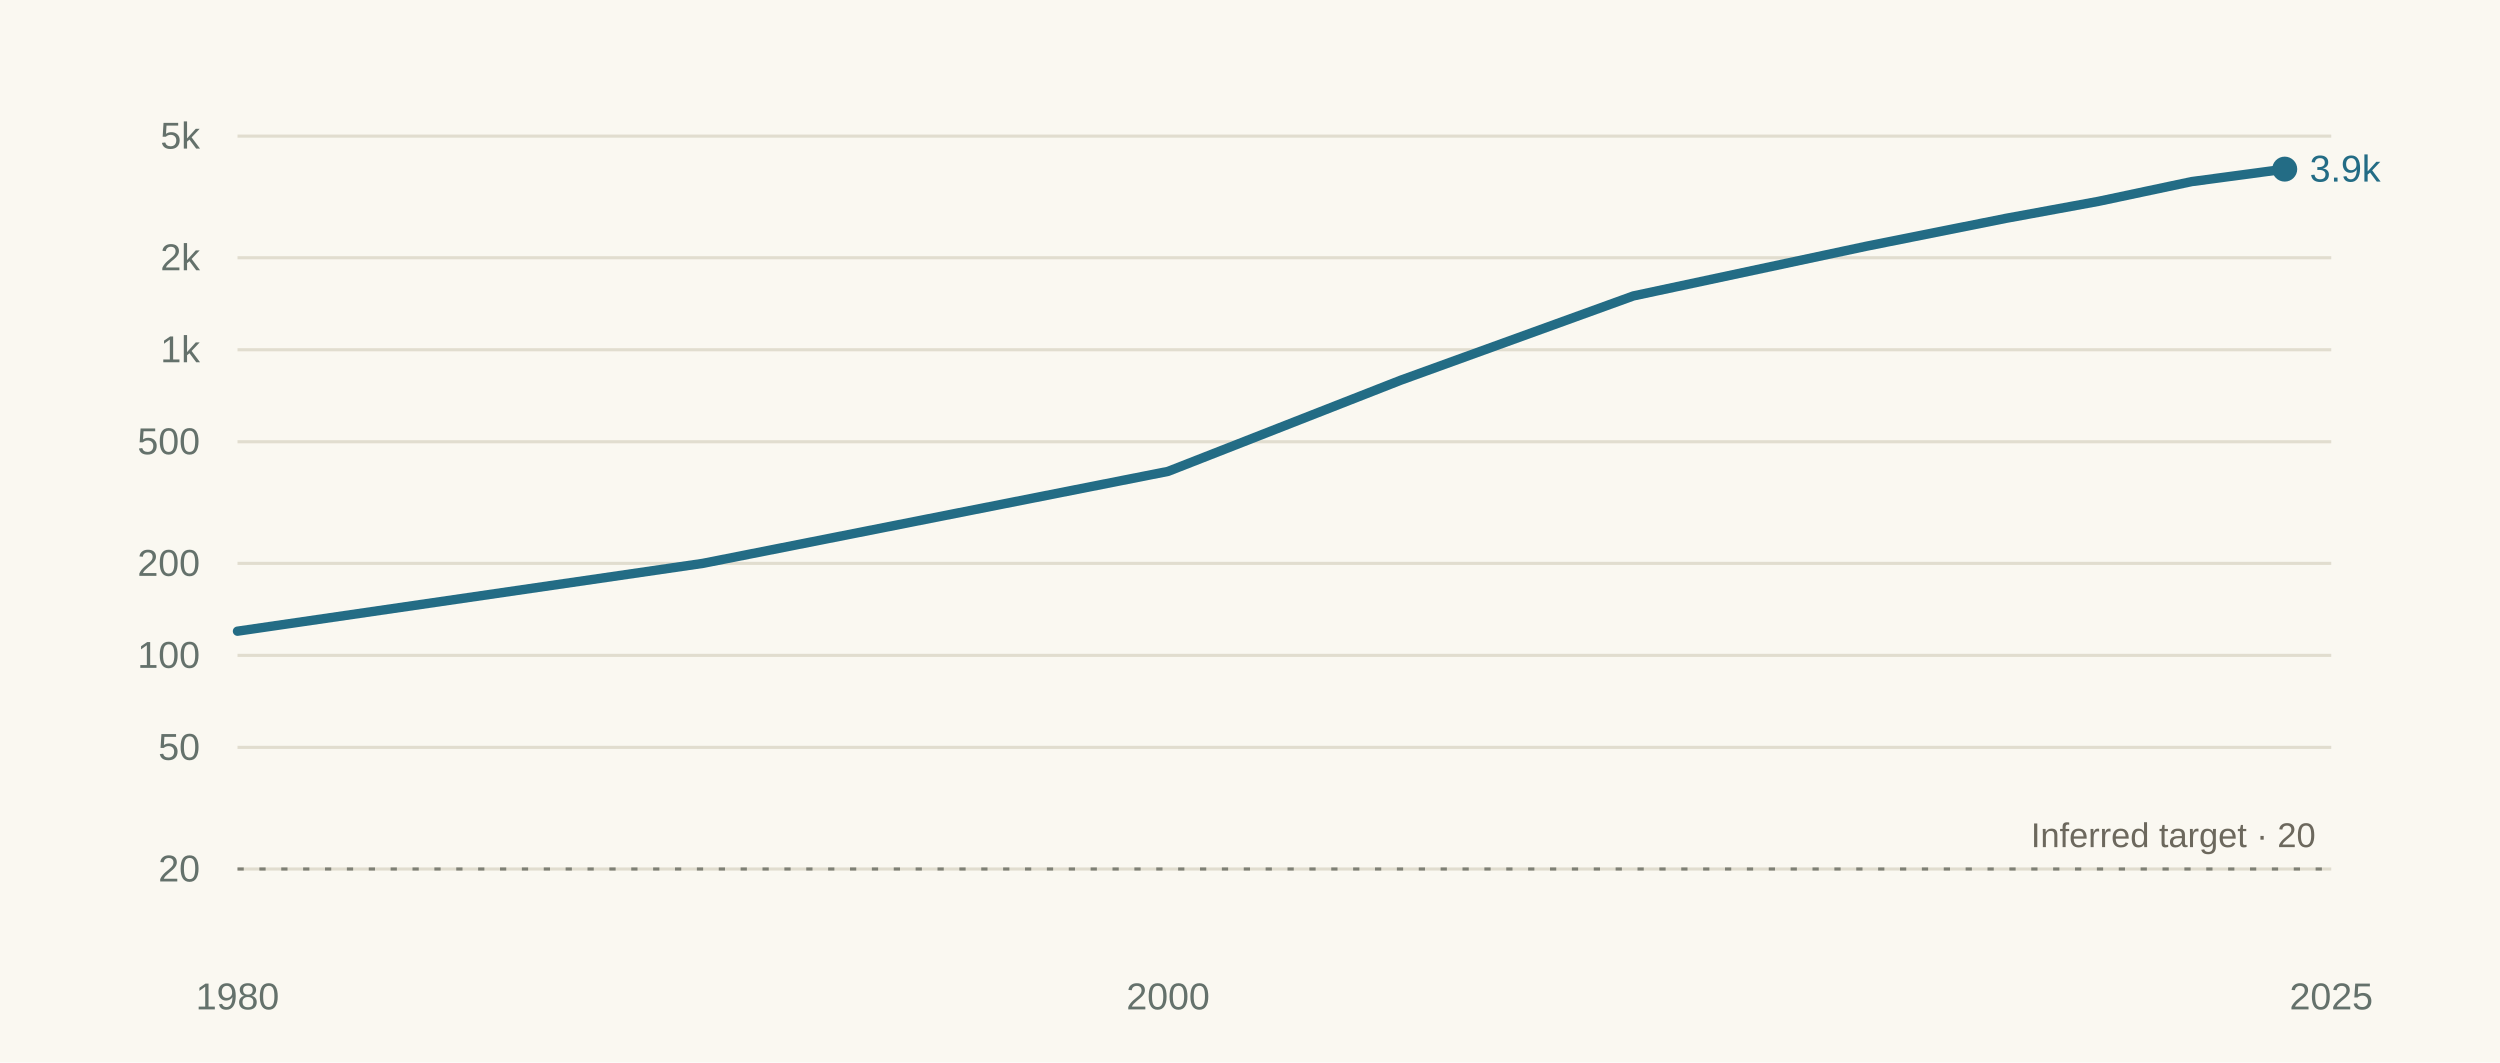
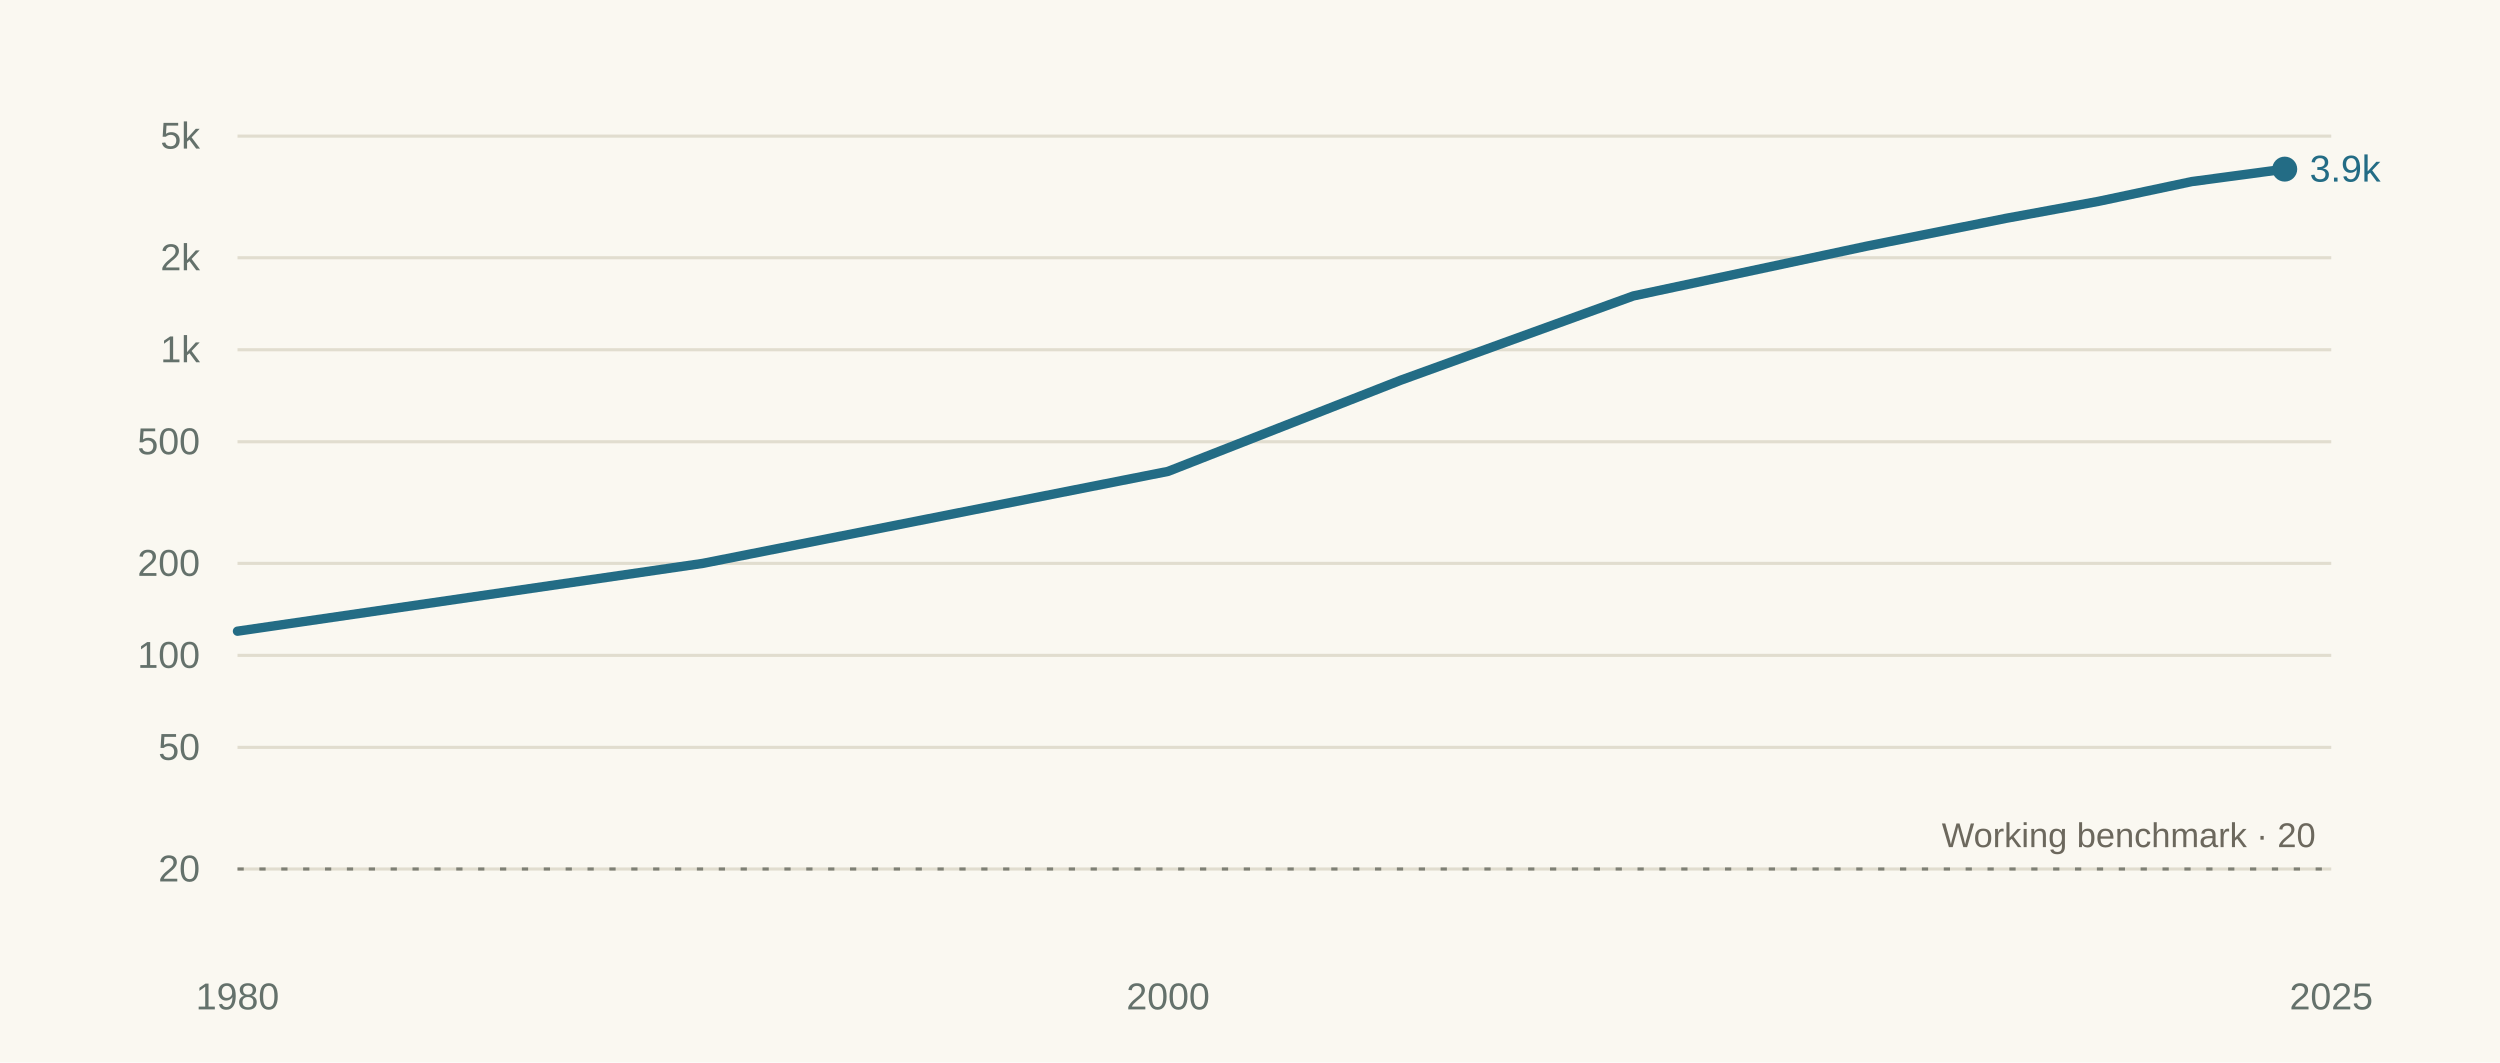
<svg xmlns="http://www.w3.org/2000/svg" viewBox="0 0 800 340" role="img" aria-labelledby="title">
  <rect width="800" height="340" fill="#faf8f1" />
  <path d="M76 278.08H746" stroke="#e1ddcf" fill="none" />
  <text x="64.00" y="282.08" text-anchor="end" fill="#64716b" font-size="12" font-family="Arial,sans-serif">20</text>
  <path d="M76 239.16H746" stroke="#e1ddcf" fill="none" />
  <text x="64.00" y="243.16" text-anchor="end" fill="#64716b" font-size="12" font-family="Arial,sans-serif">50</text>
  <path d="M76 209.72H746" stroke="#e1ddcf" fill="none" />
  <text x="64.00" y="213.72" text-anchor="end" fill="#64716b" font-size="12" font-family="Arial,sans-serif">100</text>
  <path d="M76 180.28H746" stroke="#e1ddcf" fill="none" />
  <text x="64.00" y="184.28" text-anchor="end" fill="#64716b" font-size="12" font-family="Arial,sans-serif">200</text>
  <path d="M76 141.36H746" stroke="#e1ddcf" fill="none" />
  <text x="64.00" y="145.36" text-anchor="end" fill="#64716b" font-size="12" font-family="Arial,sans-serif">500</text>
  <path d="M76 111.92H746" stroke="#e1ddcf" fill="none" />
  <text x="64.00" y="115.92" text-anchor="end" fill="#64716b" font-size="12" font-family="Arial,sans-serif">1k</text>
  <path d="M76 82.48H746" stroke="#e1ddcf" fill="none" />
  <text x="64.00" y="86.48" text-anchor="end" fill="#64716b" font-size="12" font-family="Arial,sans-serif">2k</text>
  <path d="M76 43.56H746" stroke="#e1ddcf" fill="none" />
  <text x="64.00" y="47.56" text-anchor="end" fill="#64716b" font-size="12" font-family="Arial,sans-serif">5k</text>
  <text x="76.00" y="323.00" text-anchor="middle" fill="#64716b" font-size="12" font-family="Arial,sans-serif">1980</text>
  <text x="373.78" y="323.00" text-anchor="middle" fill="#64716b" font-size="12" font-family="Arial,sans-serif">2000</text>
  <text x="746.00" y="323.00" text-anchor="middle" fill="#64716b" font-size="12" font-family="Arial,sans-serif">2025</text>
  <path d="M76 278.08H746" stroke="#7e8075" stroke-dasharray="2 5" fill="none" />
-   <text x="741.00" y="271.08" text-anchor="end" fill="#6c685d" font-size="11" font-family="Arial,sans-serif">Inferred target · 20</text>
+   <text x="741.00" y="271.08" text-anchor="end" fill="#6c685d" font-size="11" font-family="Arial,sans-serif">Working benchmark · 20</text>
  <path d="M76.00,201.98 L224.89,180.28 L373.78,150.84 L448.22,121.67 L522.67,94.70 L597.11,78.82 L641.78,69.89 L671.56,64.42 L701.33,58.11 L731.11,54.12" fill="none" stroke="#236c85" stroke-width="3" stroke-linecap="round" stroke-linejoin="round" />
  <circle cx="731.11" cy="54.12" r="4" fill="#236c85" />
  <text x="739.11" y="58.12" text-anchor="start" fill="#236c85" font-size="12" font-family="Arial,sans-serif">3.9k</text>
</svg>
